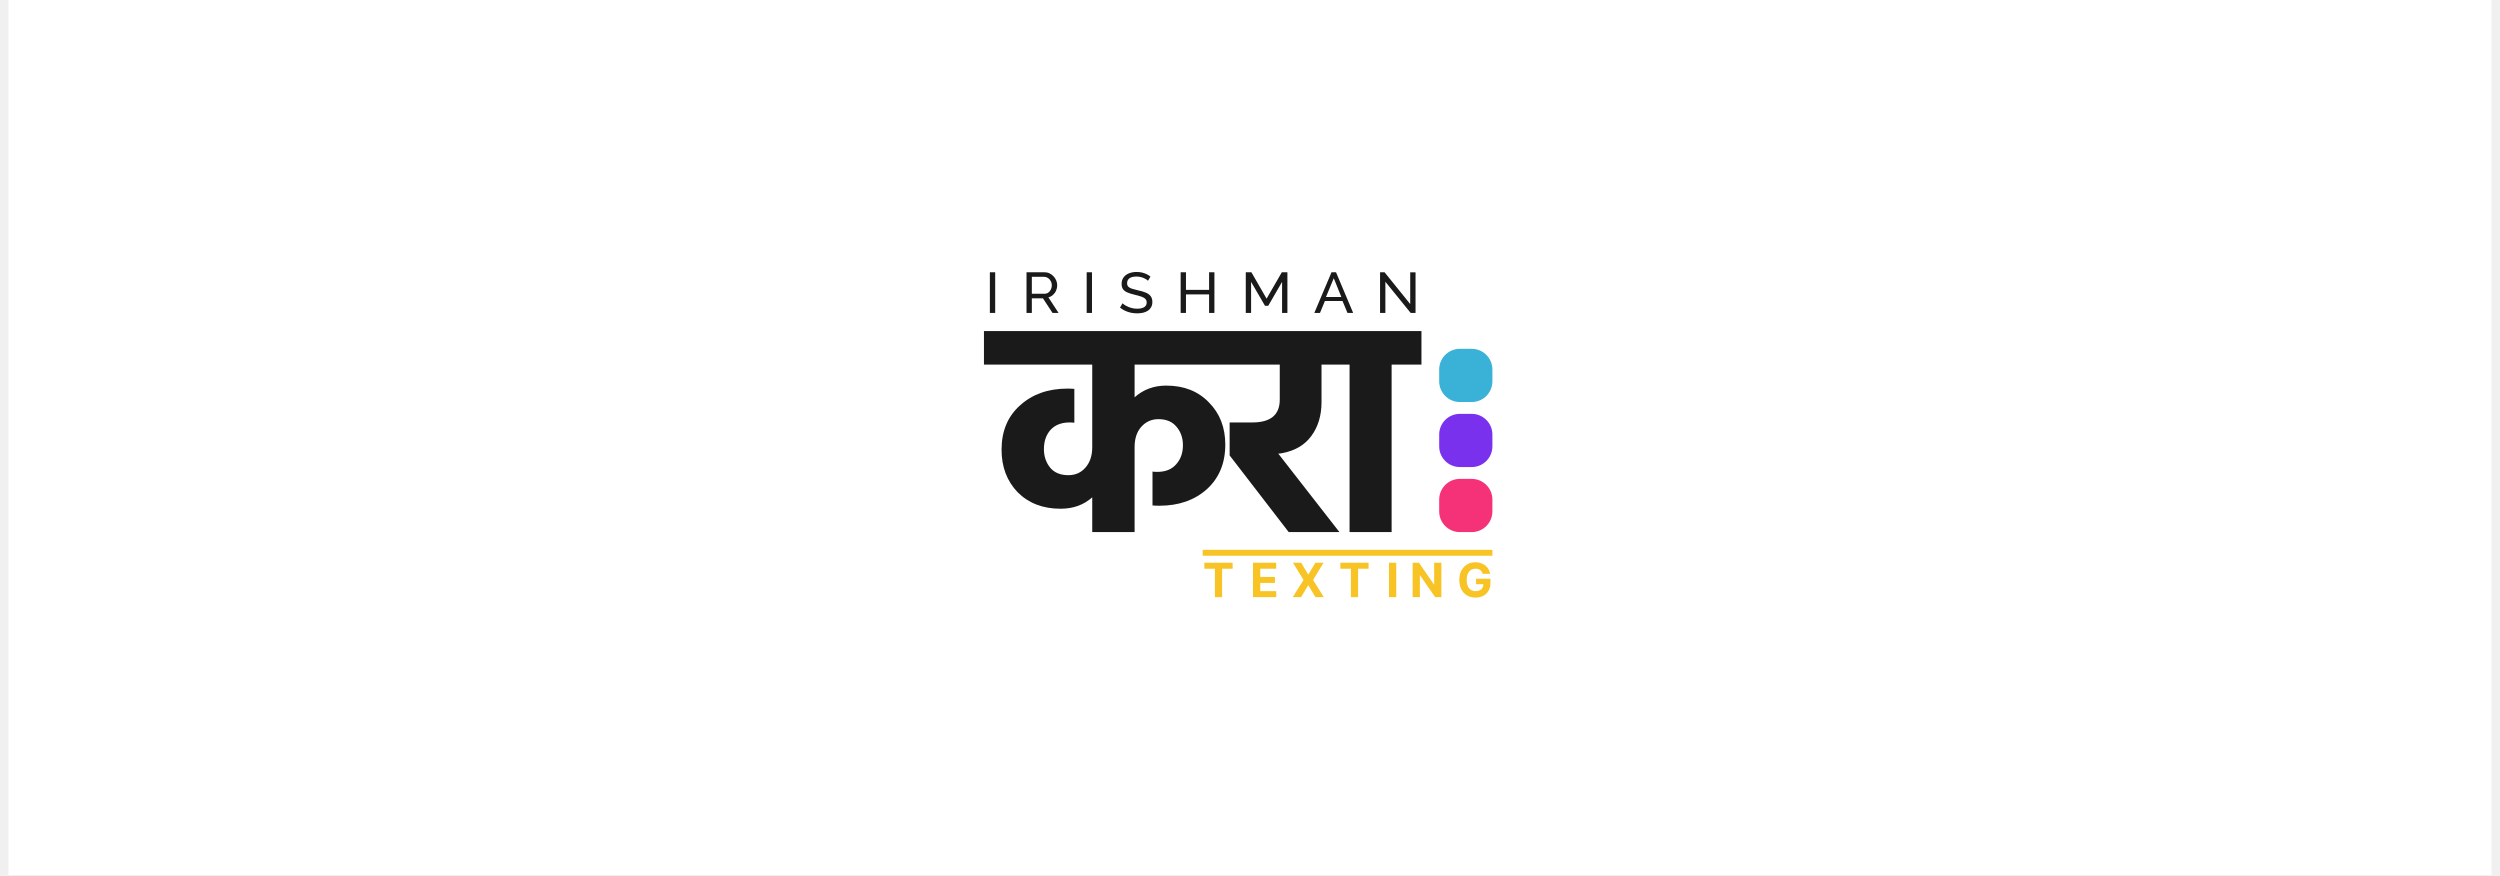
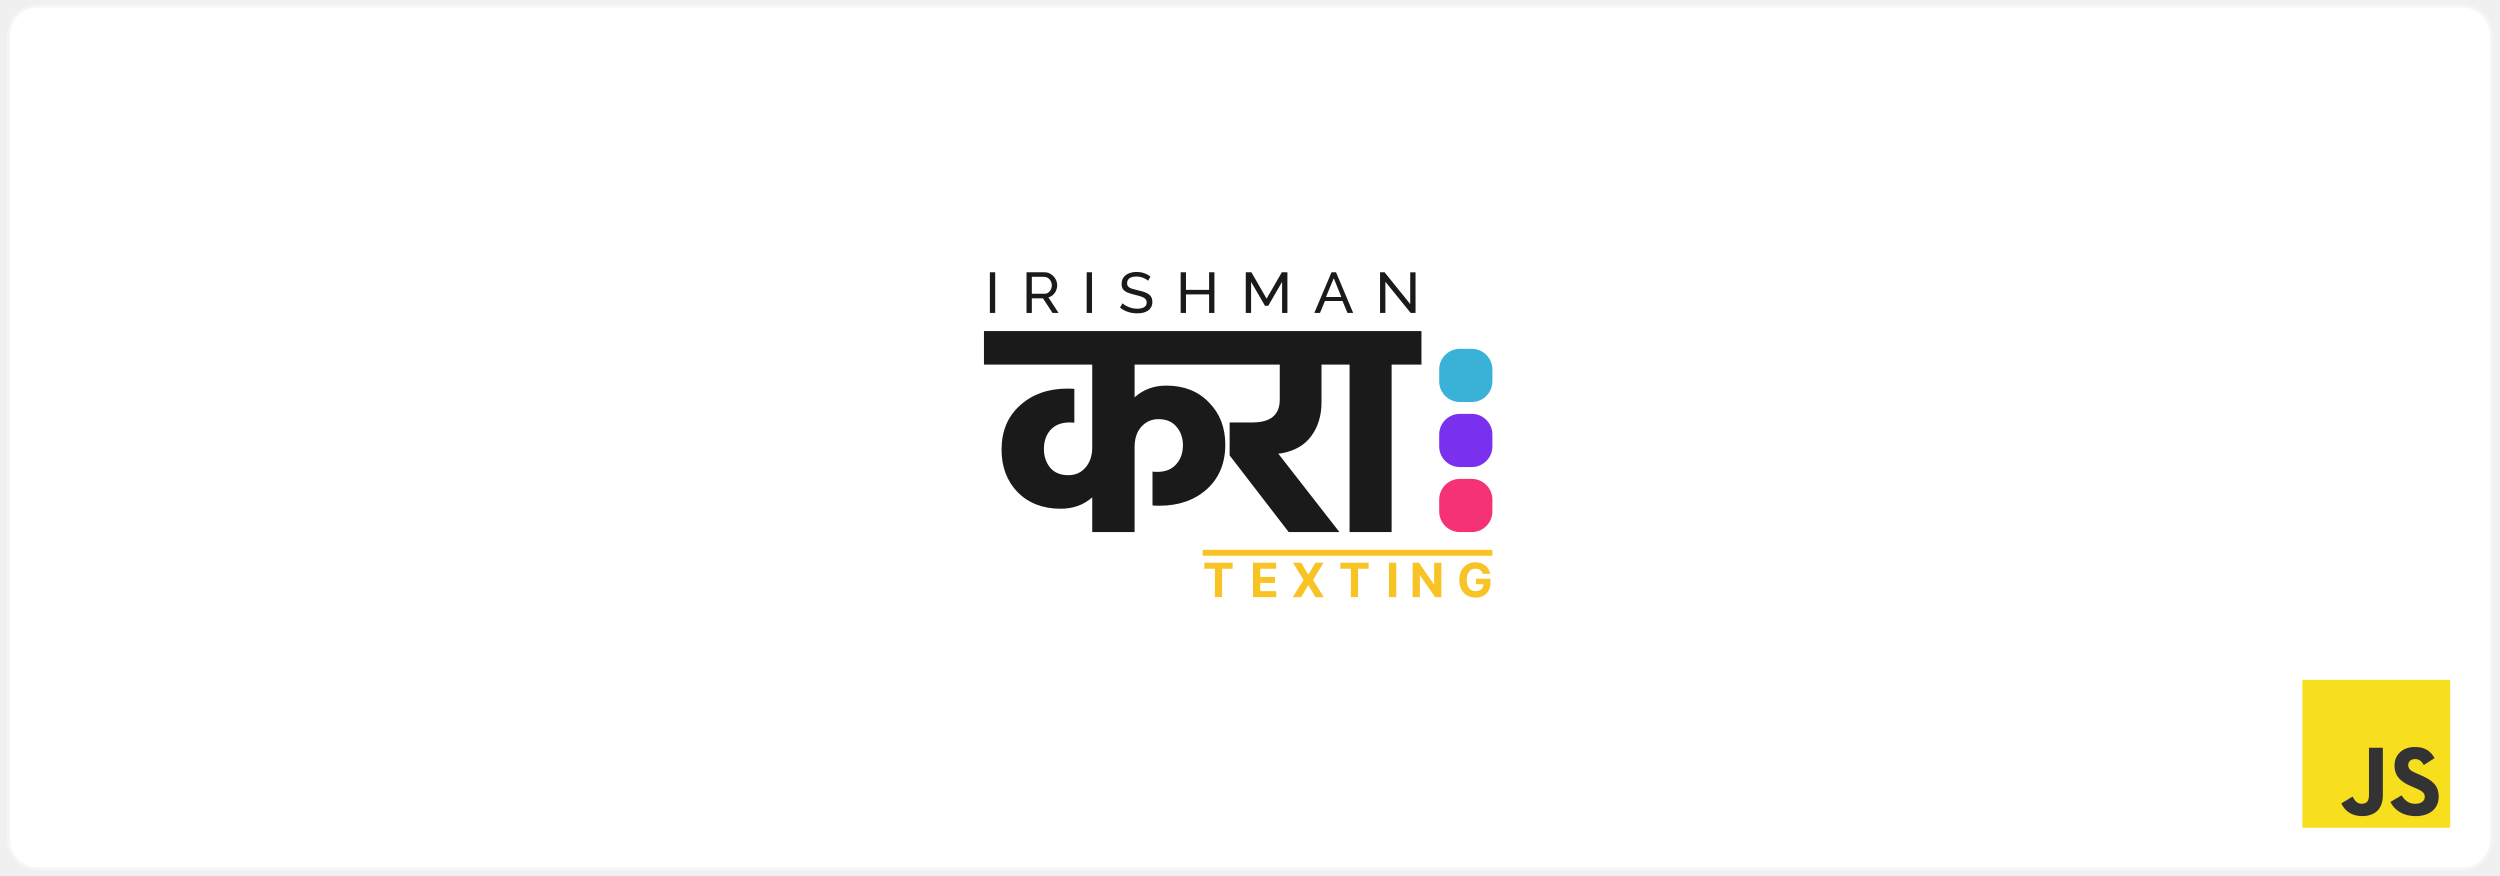
<svg xmlns="http://www.w3.org/2000/svg" width="1200" height="420" viewBox="-160 -40 420 148" fill="none">
-   <rect x="-160" y="-40" width="420" height="148" fill="#ffffff" />
+   <rect style="stroke: #f5f5f5; stroke-width: 0.5;" rx="5" x="-160" y="-39" width="420" height="146" fill="#ffffff" />
  <path d="M48.847 21.675H30.481V27.198C31.961 25.881 33.744 25.222 35.829 25.222C38.823 25.222 41.228 26.168 43.045 28.06C44.895 29.918 45.82 32.299 45.82 35.204C45.82 38.346 44.777 40.862 42.692 42.754C40.606 44.612 37.932 45.541 34.669 45.541C34.164 45.541 33.778 45.524 33.508 45.49V39.764C33.71 39.798 33.979 39.815 34.316 39.815C35.695 39.815 36.755 39.393 37.495 38.548C38.268 37.704 38.655 36.623 38.655 35.306C38.655 34.089 38.302 33.059 37.595 32.215C36.889 31.336 35.863 30.897 34.517 30.897C33.34 30.897 32.365 31.336 31.591 32.215C30.851 33.059 30.481 34.191 30.481 35.609V50H23.316V44.122C21.87 45.406 20.087 46.048 17.968 46.048C14.974 46.048 12.552 45.119 10.702 43.261C8.885 41.369 7.977 38.971 7.977 36.066C7.977 32.924 9.02 30.424 11.105 28.566C13.191 26.675 15.865 25.729 19.128 25.729C19.599 25.729 19.986 25.746 20.289 25.779V31.505C20.087 31.471 19.818 31.454 19.481 31.454C18.102 31.454 17.026 31.877 16.252 32.721C15.512 33.566 15.142 34.647 15.142 35.964C15.142 37.18 15.495 38.227 16.201 39.106C16.908 39.95 17.934 40.373 19.279 40.373C20.457 40.373 21.415 39.95 22.155 39.106C22.929 38.227 23.316 37.079 23.316 35.66V21.675H5V16H48.847V21.675ZM46.556 37.028V31.454H50.391C53.486 31.454 55.033 30.171 55.033 27.604V21.675H43.277V16H67.345V21.675H62.097V28.009C62.097 30.272 61.525 32.181 60.382 33.735C59.272 35.255 57.657 36.218 55.538 36.623C55.269 36.691 55.016 36.724 54.781 36.724L65.125 50H56.547L46.556 37.028ZM61.794 21.675V16H79V21.675H73.954V50H66.84V21.675H61.794Z" fill="#1A1A1A" />
  <path d="M6 12.932V6.048H6.9V12.932H6ZM12.199 12.932V6.048H15.24C15.553 6.048 15.84 6.113 16.1 6.242C16.36 6.365 16.587 6.533 16.78 6.747C16.974 6.953 17.124 7.189 17.231 7.454C17.337 7.713 17.391 7.978 17.391 8.249C17.391 8.566 17.327 8.867 17.201 9.151C17.081 9.435 16.907 9.678 16.68 9.878C16.46 10.079 16.2 10.217 15.9 10.295L17.621 12.932H16.6L14.98 10.46H13.1V12.932H12.199ZM13.1 9.684H15.25C15.497 9.684 15.71 9.62 15.89 9.49C16.077 9.355 16.22 9.177 16.32 8.957C16.427 8.737 16.48 8.501 16.48 8.249C16.48 7.991 16.42 7.755 16.3 7.542C16.18 7.322 16.024 7.147 15.83 7.018C15.637 6.889 15.424 6.824 15.19 6.824H13.1V9.684ZM22.374 12.932V6.048H23.274V12.932H22.374ZM32.745 7.493C32.664 7.403 32.558 7.315 32.424 7.231C32.291 7.147 32.141 7.073 31.974 7.008C31.808 6.937 31.624 6.882 31.424 6.843C31.231 6.798 31.027 6.776 30.814 6.776C30.267 6.776 29.864 6.876 29.604 7.076C29.344 7.277 29.214 7.551 29.214 7.9C29.214 8.146 29.28 8.34 29.414 8.482C29.547 8.624 29.75 8.741 30.024 8.831C30.304 8.922 30.657 9.015 31.084 9.112C31.578 9.216 32.004 9.342 32.364 9.49C32.724 9.639 33.001 9.839 33.195 10.091C33.388 10.337 33.485 10.667 33.485 11.08C33.485 11.41 33.418 11.698 33.285 11.943C33.158 12.182 32.978 12.383 32.745 12.544C32.511 12.699 32.238 12.816 31.924 12.893C31.611 12.964 31.271 13 30.904 13C30.544 13 30.191 12.964 29.844 12.893C29.504 12.816 29.18 12.706 28.873 12.564C28.567 12.421 28.28 12.244 28.013 12.03L28.443 11.294C28.55 11.403 28.687 11.513 28.854 11.623C29.027 11.727 29.22 11.824 29.434 11.914C29.654 12.005 29.89 12.079 30.144 12.137C30.397 12.189 30.657 12.215 30.924 12.215C31.431 12.215 31.824 12.127 32.104 11.953C32.384 11.772 32.524 11.51 32.524 11.168C32.524 10.909 32.444 10.702 32.284 10.547C32.131 10.392 31.901 10.263 31.594 10.159C31.287 10.056 30.914 9.952 30.474 9.849C29.994 9.733 29.59 9.607 29.264 9.471C28.937 9.329 28.69 9.145 28.523 8.918C28.363 8.692 28.283 8.398 28.283 8.036C28.283 7.596 28.393 7.225 28.613 6.921C28.834 6.617 29.137 6.388 29.524 6.233C29.91 6.078 30.347 6 30.834 6C31.154 6 31.451 6.032 31.724 6.097C32.004 6.162 32.264 6.252 32.504 6.368C32.745 6.485 32.965 6.624 33.165 6.785L32.745 7.493ZM43.981 6.048V12.932H43.081V9.801H39.17V12.932H38.27V6.048H39.17V9.025H43.081V6.048H43.981ZM55.426 12.932V7.677L53.086 11.72H52.536L50.185 7.677V12.932H49.285V6.048H50.235L52.806 10.518L55.386 6.048H56.327V12.932H55.426ZM63.789 6.048H64.549L67.45 12.932H66.49L65.649 10.915H62.669L61.838 12.932H60.878L63.789 6.048ZM65.449 10.237L64.169 7.057L62.849 10.237H65.449ZM72.899 7.658V12.932H71.998V6.048H72.759L77.1 11.429V6.058H78V12.932H77.18L72.899 7.658Z" fill="#1A1A1A" />
  <path d="M82 44.5C82 42.567 83.567 41 85.5 41H87.5C89.433 41 91 42.567 91 44.5V46.5C91 48.433 89.433 50 87.5 50H85.5C83.567 50 82 48.433 82 46.5V44.5Z" fill="#F53178" />
  <path d="M82 33.5C82 31.567 83.567 30 85.5 30H87.5C89.433 30 91 31.567 91 33.5V35.5C91 37.433 89.433 39 87.5 39H85.5C83.567 39 82 37.433 82 35.5V33.5Z" fill="#7931EE" />
  <path d="M82 22.5C82 20.567 83.567 19 85.5 19H87.5C89.433 19 91 20.567 91 22.5V24.5C91 26.433 89.433 28 87.5 28H85.5C83.567 28 82 26.433 82 24.5V22.5Z" fill="#3AB1D7" />
  <path transform="translate(85, 55)" d="M4.364 2.062C4.324 1.924 4.268 1.802 4.196 1.696C4.124 1.588 4.036 1.497 3.932 1.423C3.83 1.348 3.712 1.29 3.58 1.25C3.449 1.21 3.304 1.19 3.145 1.19C2.848 1.19 2.586 1.264 2.361 1.412C2.137 1.56 1.963 1.775 1.838 2.057C1.713 2.337 1.651 2.68 1.651 3.085C1.651 3.491 1.712 3.835 1.835 4.119C1.958 4.403 2.133 4.62 2.358 4.77C2.583 4.918 2.849 4.991 3.156 4.991C3.435 4.991 3.672 4.942 3.869 4.844C4.068 4.743 4.22 4.602 4.324 4.42C4.43 4.239 4.483 4.024 4.483 3.776L4.733 3.812H3.233V2.886H5.668V3.619C5.668 4.131 5.56 4.57 5.344 4.938C5.128 5.303 4.83 5.585 4.452 5.784C4.073 5.981 3.639 6.08 3.151 6.08C2.605 6.08 2.126 5.959 1.713 5.719C1.3 5.476 0.978 5.133 0.747 4.688C0.518 4.241 0.403 3.71 0.403 3.097C0.403 2.625 0.472 2.205 0.608 1.835C0.746 1.464 0.939 1.15 1.188 0.892C1.436 0.634 1.724 0.438 2.054 0.304C2.384 0.17 2.741 0.102 3.125 0.102C3.455 0.102 3.761 0.151 4.045 0.247C4.33 0.342 4.581 0.476 4.801 0.651C5.023 0.825 5.204 1.032 5.344 1.273C5.484 1.511 5.574 1.775 5.614 2.062H4.364Z" fill="#F8C425" />
  <path transform="translate(77, 55)" d="M5.372 0.182V6H4.31L1.778 2.338H1.736V6H0.506V0.182H1.585L4.097 3.841H4.148V0.182H5.372Z" fill="#F8C425" />
  <path transform="translate(73, 55)" d="M1.736 0.182V6H0.506V0.182H1.736Z" fill="#F8C425" />
  <path transform="translate(65, 55)" d="M0.284 1.196V0.182H5.062V1.196H3.281V6H2.065V1.196H0.284Z" fill="#F8C425" />
  <path transform="translate(57, 55)" d="M1.659 0.182L2.832 2.165H2.878L4.057 0.182H5.446L3.67 3.091L5.486 6H4.071L2.878 4.014H2.832L1.639 6H0.23L2.051 3.091L0.264 0.182H1.659Z" fill="#F8C425" />
  <path transform="translate(50, 55)" d="M0.506 6V0.182H4.426V1.196H1.736V2.582H4.224V3.597H1.736V4.986H4.438V6H0.506Z" fill="#F8C425" />
  <path transform="translate(42, 55)" d="M0.284 1.196V0.182H5.062V1.196H3.281V6H2.065V1.196H0.284Z" fill="#F8C425" />
  <rect x="42" y="53" width="49" height="1" fill="#F8C425" />
+   <g transform="translate(228 75) scale(0.25)">
+     <svg width="100" height="100" viewBox="0 0 630 630">
+       <rect width="630" height="630" fill="#f7df1e" />
+       <path fill="#333333" d="m423.2 492.19c12.69 20.72 29.2 35.95 58.4 35.95 24.53 0 40.2-12.26 40.2-29.2 0-20.3-16.1-27.49-43.1-39.3l-14.8-6.35c-42.72-18.2-71.1-41-71.1-89.2 0-44.4 33.83-78.2 86.7-78.2 37.64 0 64.7 13.1 84.2 47.4l-46.1 29.6c-10.15-18.2-21.1-25.37-38.1-25.37-17.34 0-28.33 11-28.33 25.37 0 17.76 11 24.95 36.4 35.95l14.8 6.34c50.3 21.57 78.7 43.56 78.7 93 0 53.3-41.87 82.5-98.1 82.5-54.98 0-90.5-26.2-107.88-60.54zm-209.13 5.13c9.3 16.5 17.76 30.45 38.1 30.45 19.45 0 31.72-7.61 31.72-37.2v-201.3h59.2v202.1c0 61.3-35.94 89.2-88.4 89.2-47.4 0-74.85-24.53-88.81-54.075z" />
+     </svg>
+   </g>
</svg>
